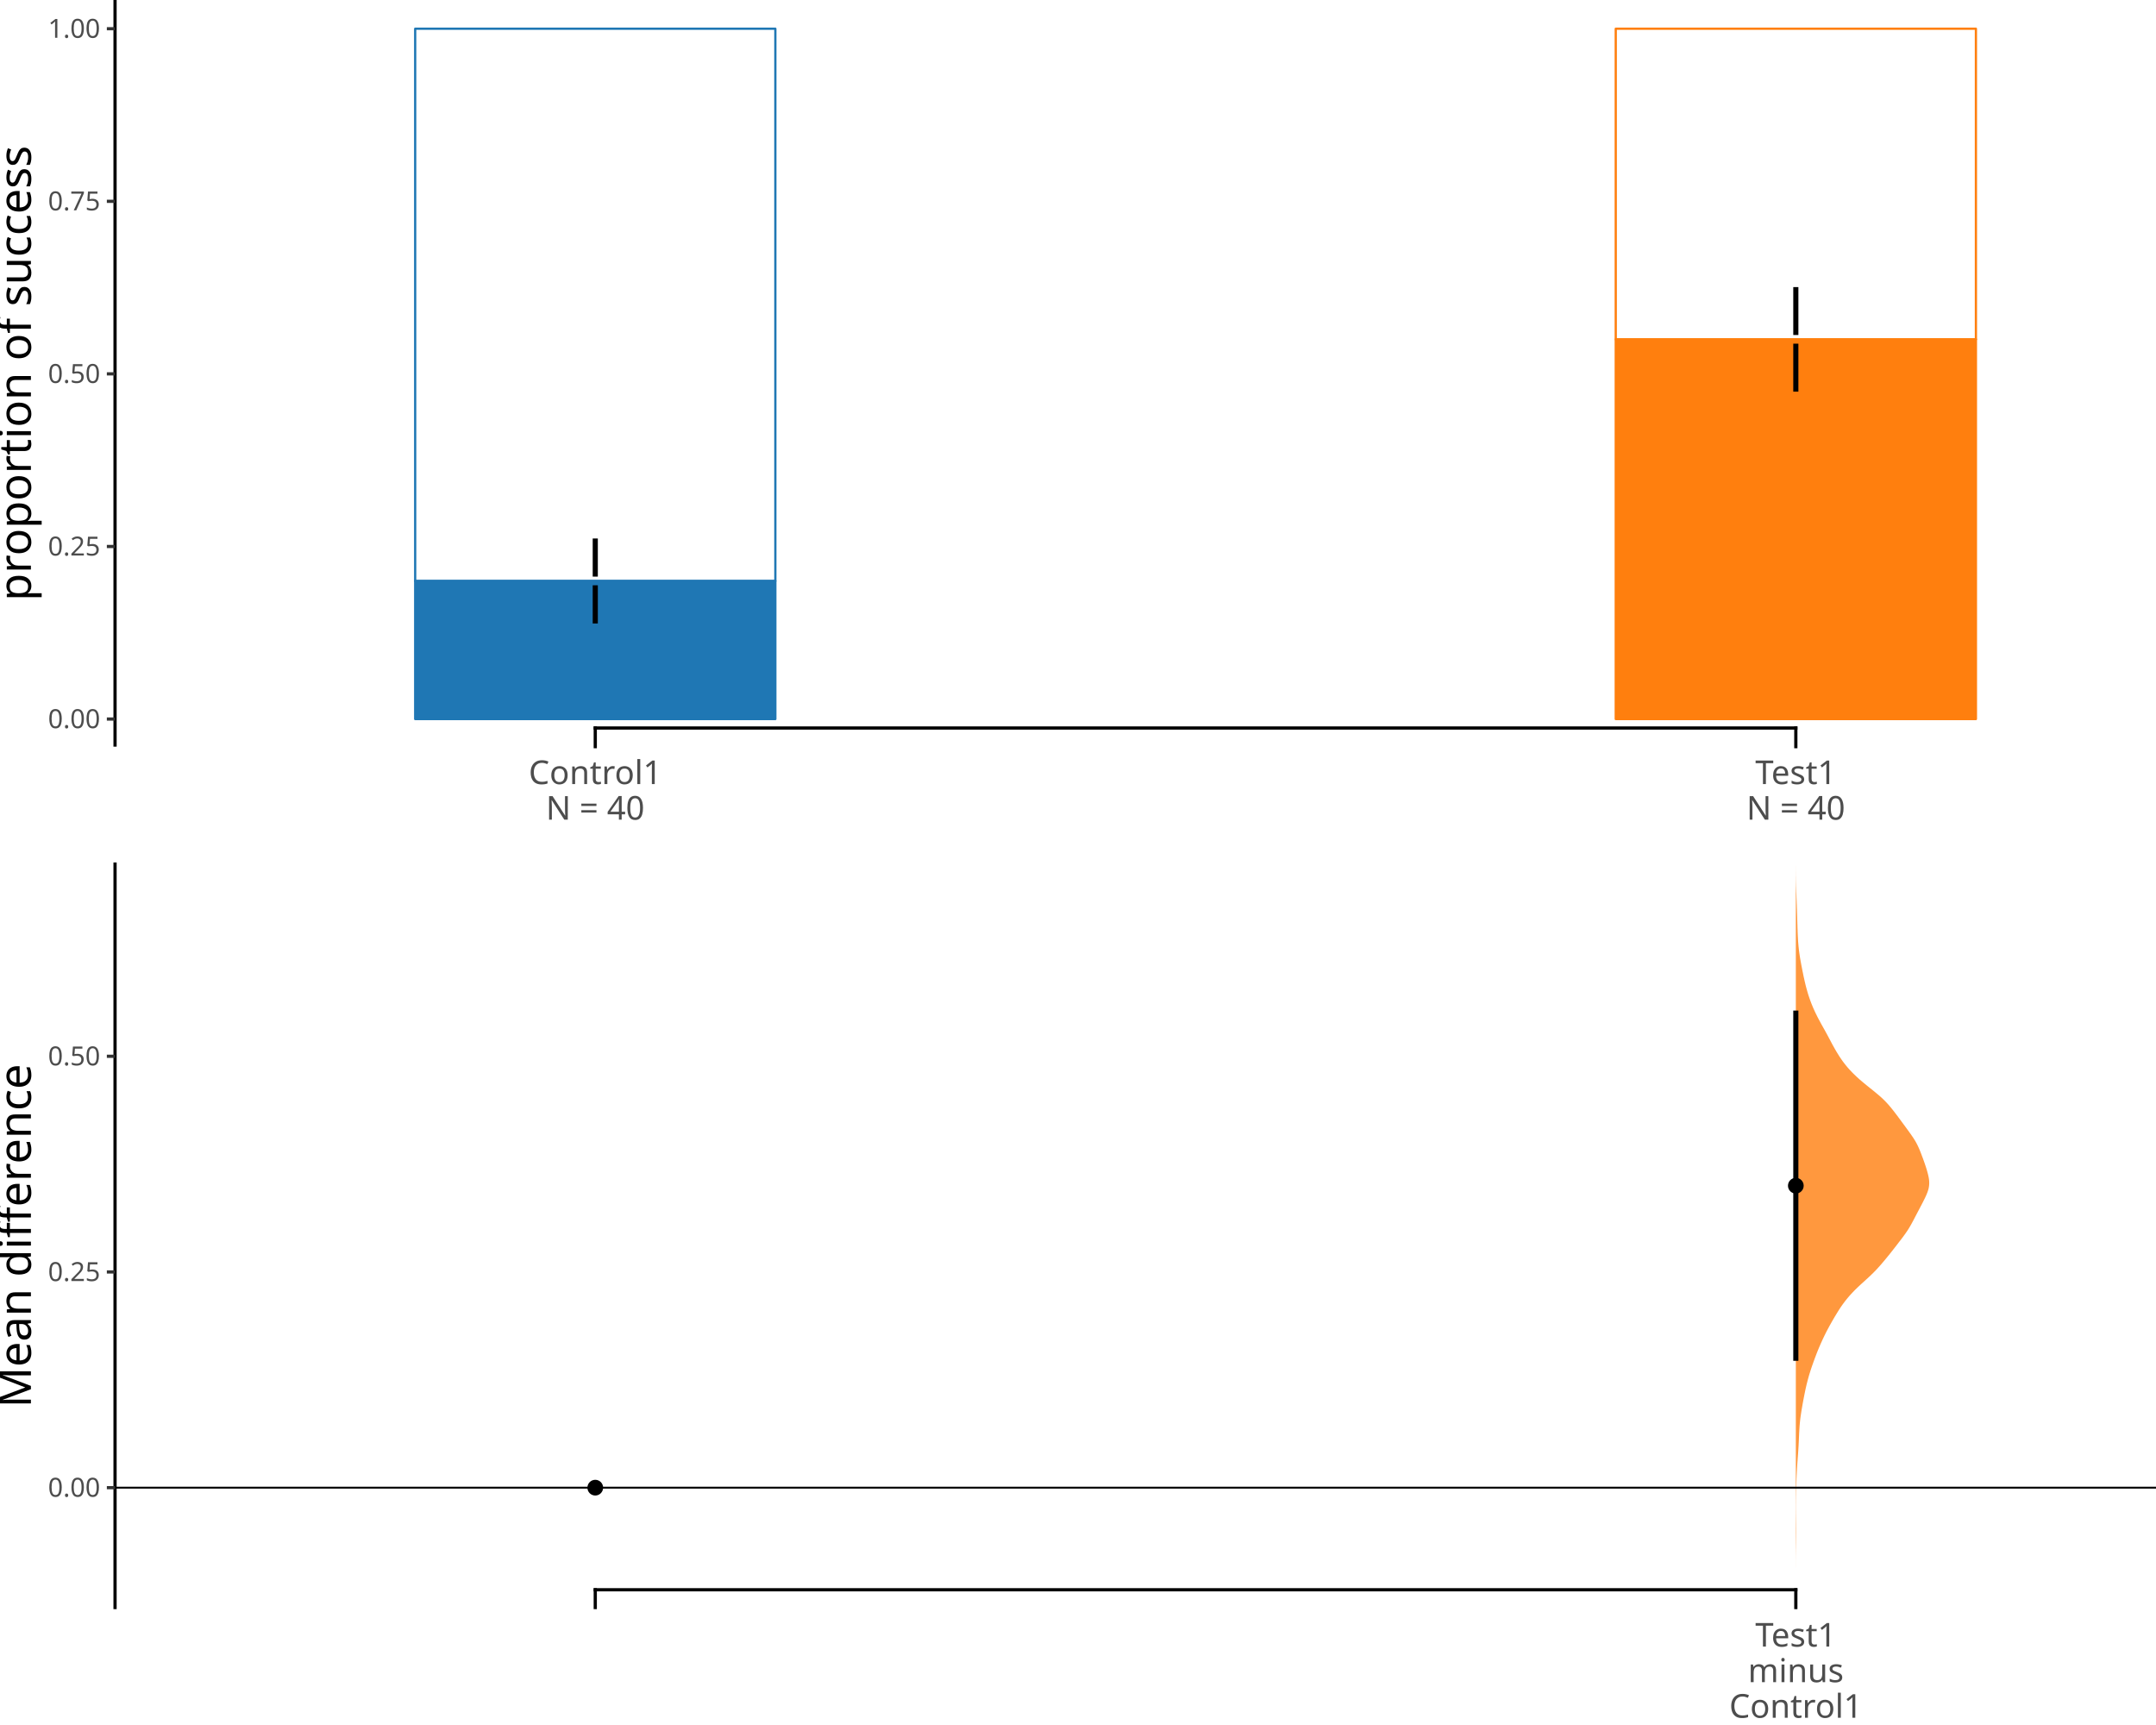
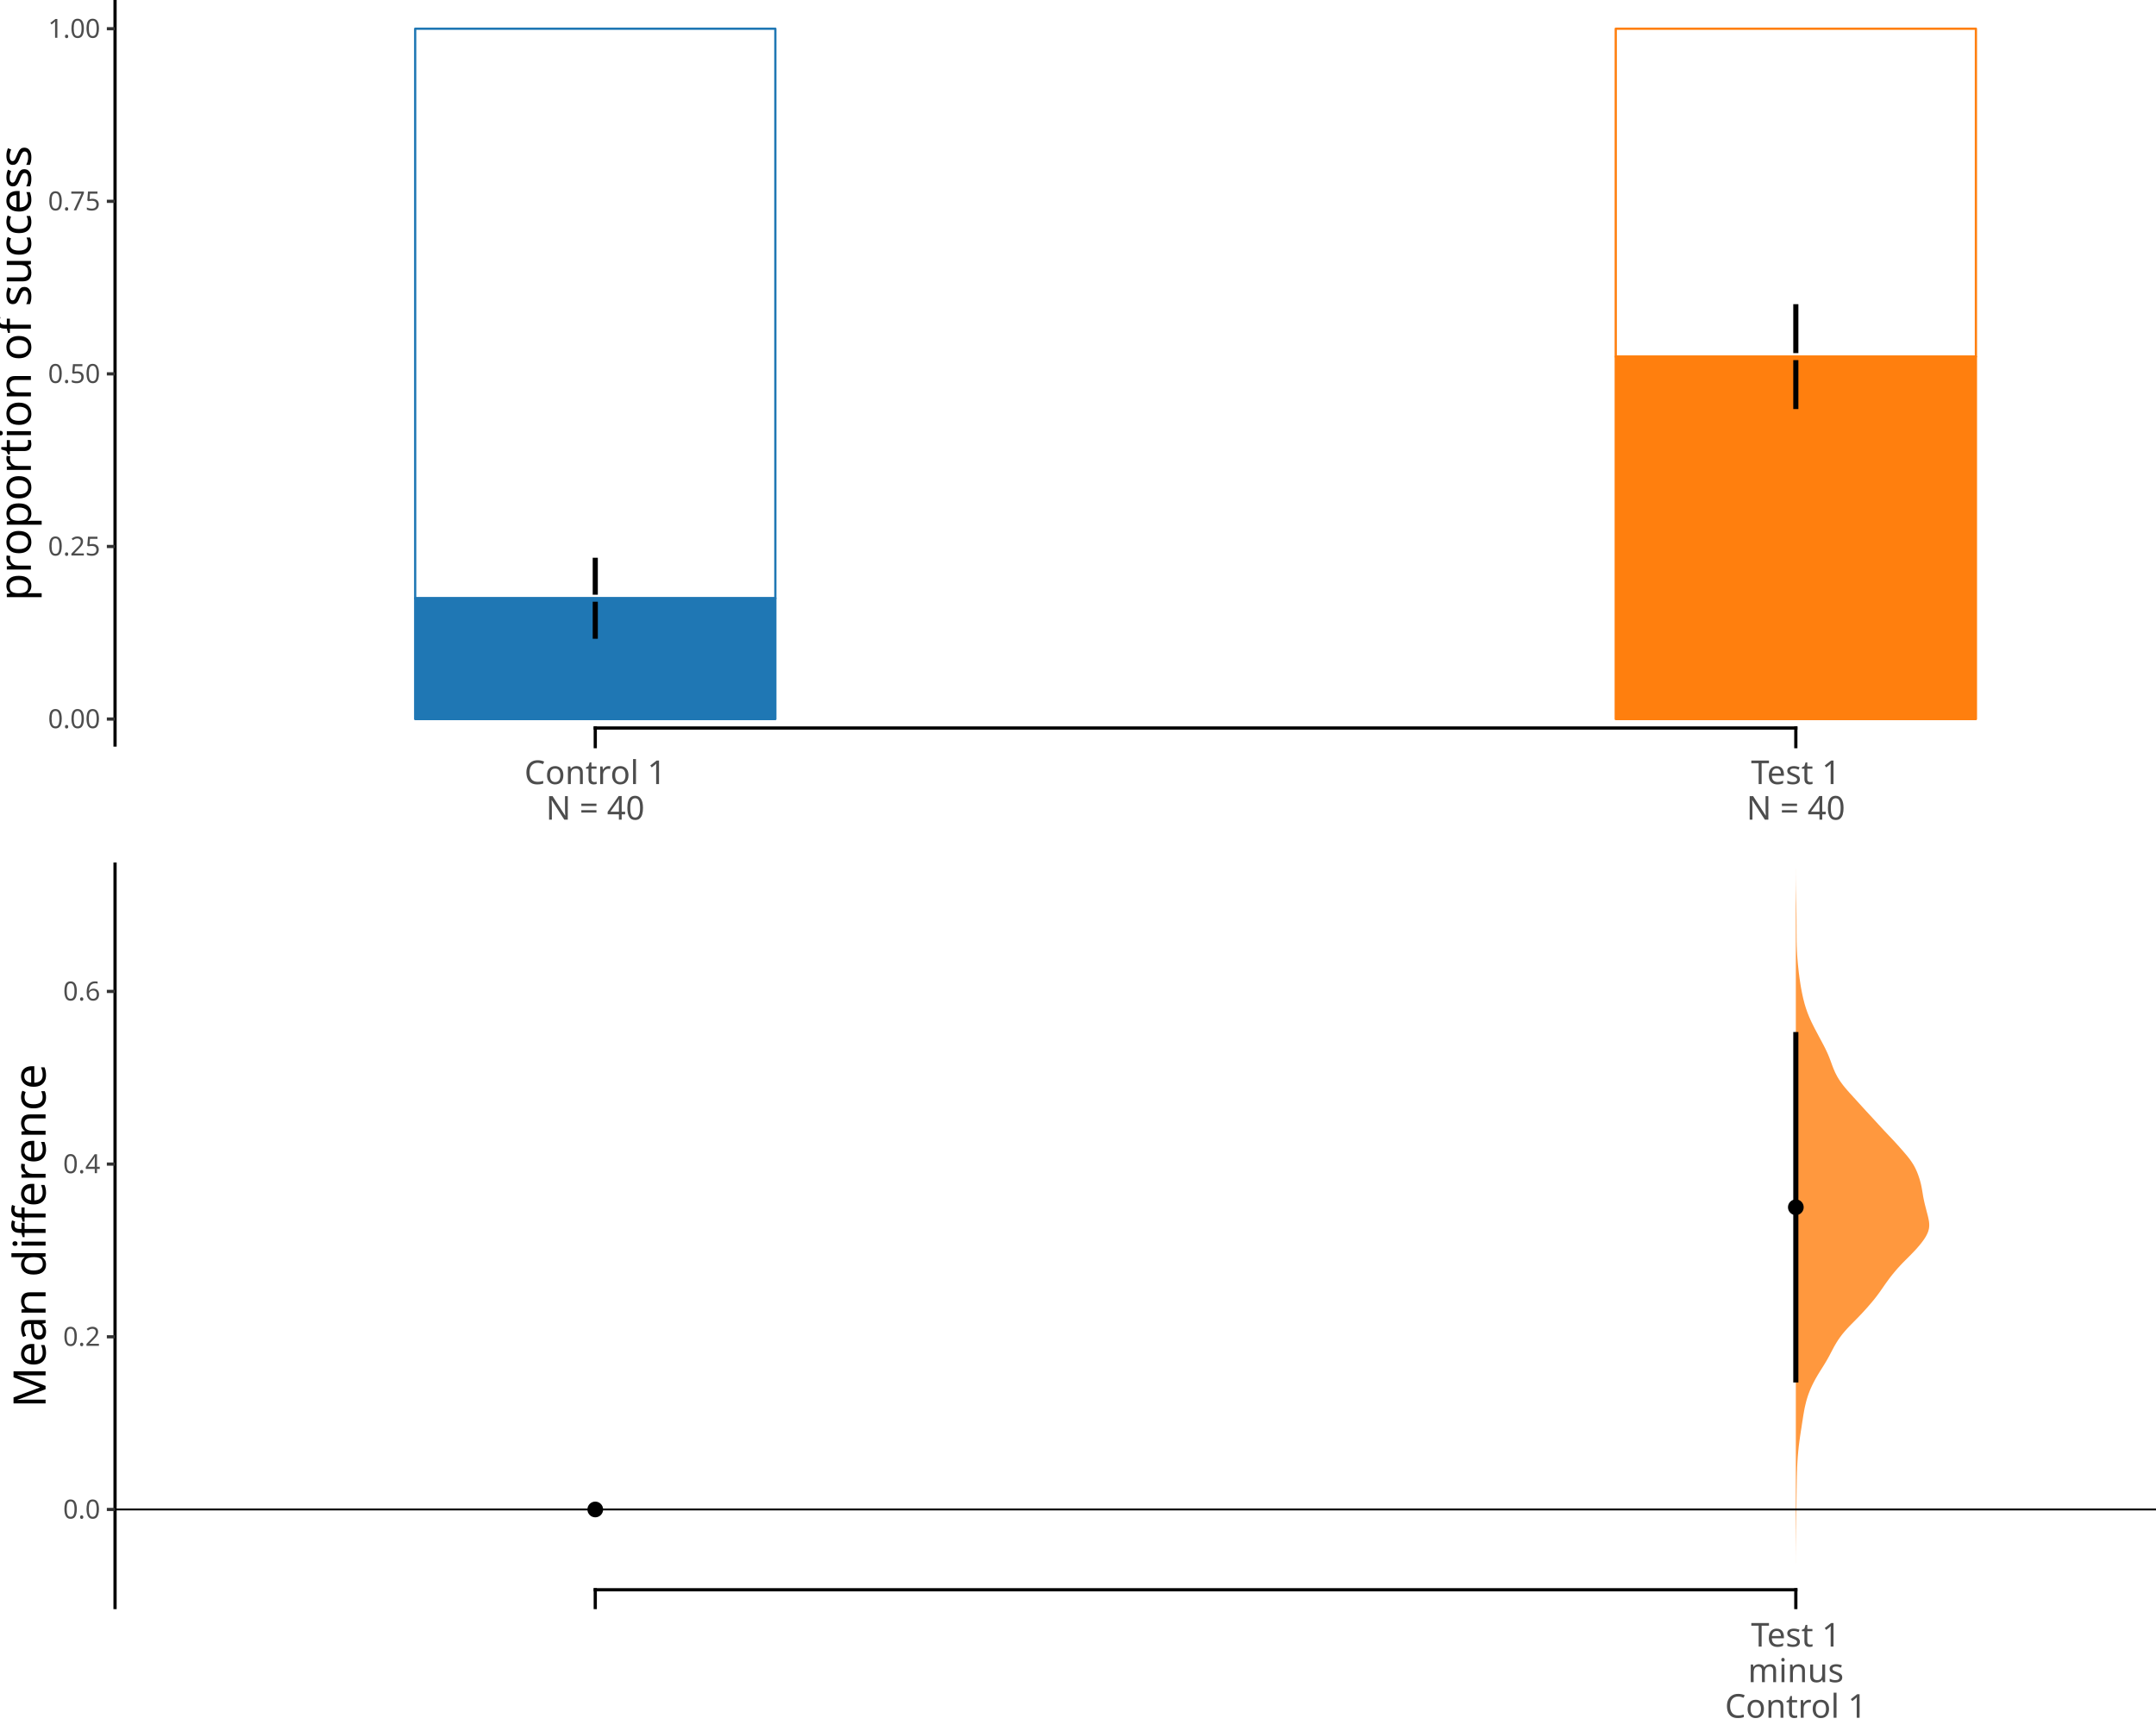
<svg xmlns="http://www.w3.org/2000/svg" class="svglite" data-engine-version="2.0" width="720.00pt" height="576.00pt" viewBox="0 0 720.00 576.00">
  <defs>
    <style type="text/css">
    .svglite line, .svglite polyline, .svglite polygon, .svglite path, .svglite rect, .svglite circle {
      fill: none;
      stroke: #000000;
      stroke-linecap: round;
      stroke-linejoin: round;
      stroke-miterlimit: 10.00;
    }
  </style>
  </defs>
  <rect width="100%" height="100%" style="stroke: none; fill: #FFFFFF;" />
  <defs>
    <clipPath id="cpMC4wMHw3MjAuMDB8MC4wMHw1NzYuMDA=">
      <rect x="0.00" y="0.00" width="720.00" height="576.00" />
    </clipPath>
  </defs>
  <g clip-path="url(#cpMC4wMHw3MjAuMDB8MC4wMHw1NzYuMDA=)">
</g>
  <defs>
    <clipPath id="cpMC4wMHw3MjAuMDB8MC4wMHwyODguMDA=">
      <rect x="0.00" y="0.00" width="720.00" height="288.00" />
    </clipPath>
  </defs>
  <g clip-path="url(#cpMC4wMHw3MjAuMDB8MC4wMHwyODguMDA=)">
    <rect x="0.00" y="0.00" width="720.00" height="288.00" style="stroke-width: 1.07; stroke: #FFFFFF; fill: #FFFFFF;" />
  </g>
  <g clip-path="url(#cpMC4wMHw3MjAuMDB8MC4wMHw1NzYuMDA=)">
    <rect x="38.42" y="0.00" width="681.58" height="249.32" style="stroke-width: 1.07; stroke: none; fill: #FFFFFF;" />
-     <polygon points="138.65,9.59 258.93,9.59 258.93,194.00 138.65,194.00 " style="stroke-width: 0.75; stroke: #1F77B4; fill: #FFFFFF;" />
-     <polygon points="539.58,9.59 659.86,9.59 659.86,113.32 539.58,113.32 " style="stroke-width: 0.75; stroke: #FF7F0E; fill: #FFFFFF;" />
-     <polygon points="138.65,194.00 258.93,194.00 258.93,240.10 138.65,240.10 " style="stroke-width: 0.75; stroke: #1F77B4; fill: #1F77B4;" />
-     <polygon points="539.58,113.32 659.86,113.32 659.86,240.10 539.58,240.10 " style="stroke-width: 0.75; stroke: #FF7F0E; fill: #FF7F0E;" />
-     <line x1="198.79" y1="196.30" x2="198.79" y2="207.34" style="stroke-width: 1.71; stroke-linecap: square;" />
-     <line x1="599.72" y1="115.62" x2="599.72" y2="129.91" style="stroke-width: 1.71; stroke-linecap: square;" />
-     <line x1="198.79" y1="191.69" x2="198.79" y2="180.66" style="stroke-width: 1.71; stroke-linecap: square;" />
-     <line x1="599.72" y1="111.01" x2="599.72" y2="96.73" style="stroke-width: 1.71; stroke-linecap: square;" />
+     <polygon points="138.65,9.59 258.93,9.59 258.93,199.76 138.65,199.76 " style="stroke-width: 0.75; stroke: #1F77B4; fill: #FFFFFF;" />
+     <polygon points="539.58,9.59 659.86,9.59 659.86,119.08 539.58,119.08 " style="stroke-width: 0.75; stroke: #FF7F0E; fill: #FFFFFF;" />
+     <polygon points="138.65,199.76 258.93,199.76 258.93,240.10 138.65,240.10 " style="stroke-width: 0.75; stroke: #1F77B4; fill: #1F77B4;" />
+     <polygon points="539.58,119.08 659.86,119.08 659.86,240.10 539.58,240.10 " style="stroke-width: 0.75; stroke: #FF7F0E; fill: #FF7F0E;" />
+     <line x1="198.79" y1="201.78" x2="198.79" y2="212.43" style="stroke-width: 1.71; stroke-linecap: square;" />
+     <line x1="599.72" y1="121.10" x2="599.72" y2="135.73" style="stroke-width: 1.71; stroke-linecap: square;" />
+     <line x1="198.79" y1="197.74" x2="198.79" y2="187.09" style="stroke-width: 1.71; stroke-linecap: square;" />
+     <line x1="599.72" y1="117.06" x2="599.72" y2="102.43" style="stroke-width: 1.71; stroke-linecap: square;" />
    <line x1="198.79" y1="243.09" x2="599.72" y2="243.09" style="stroke-width: 1.07; stroke-linecap: square;" />
    <line x1="198.79" y1="243.09" x2="198.79" y2="249.32" style="stroke-width: 1.07; stroke-linecap: square;" />
    <line x1="599.72" y1="243.09" x2="599.72" y2="249.32" style="stroke-width: 1.07; stroke-linecap: square;" />
    <polyline points="38.42,249.32 38.42,0.00 " style="stroke-width: 1.07; stroke-linecap: butt;" />
    <text x="33.49" y="243.13" text-anchor="end" style="font-size: 8.80px; fill: #4D4D4D; font-family: sans;" textLength="17.13px" lengthAdjust="spacingAndGlyphs">0.00</text>
    <text x="33.49" y="185.50" text-anchor="end" style="font-size: 8.80px; fill: #4D4D4D; font-family: sans;" textLength="17.13px" lengthAdjust="spacingAndGlyphs">0.25</text>
    <text x="33.49" y="127.87" text-anchor="end" style="font-size: 8.80px; fill: #4D4D4D; font-family: sans;" textLength="17.13px" lengthAdjust="spacingAndGlyphs">0.50</text>
    <text x="33.49" y="70.24" text-anchor="end" style="font-size: 8.80px; fill: #4D4D4D; font-family: sans;" textLength="17.13px" lengthAdjust="spacingAndGlyphs">0.75</text>
    <text x="33.49" y="12.62" text-anchor="end" style="font-size: 8.80px; fill: #4D4D4D; font-family: sans;" textLength="17.13px" lengthAdjust="spacingAndGlyphs">1.00</text>
    <polyline points="35.68,240.10 38.42,240.10 " style="stroke-width: 1.07; stroke: #333333; stroke-linecap: butt;" />
    <polyline points="35.68,182.47 38.42,182.47 " style="stroke-width: 1.07; stroke: #333333; stroke-linecap: butt;" />
    <polyline points="35.68,124.84 38.42,124.84 " style="stroke-width: 1.07; stroke: #333333; stroke-linecap: butt;" />
    <polyline points="35.68,67.22 38.42,67.22 " style="stroke-width: 1.07; stroke: #333333; stroke-linecap: butt;" />
    <polyline points="35.68,9.59 38.42,9.59 " style="stroke-width: 1.07; stroke: #333333; stroke-linecap: butt;" />
-     <text x="198.79" y="261.82" text-anchor="middle" style="font-size: 11.00px; fill: #4D4D4D; font-family: sans;" textLength="41.58px" lengthAdjust="spacingAndGlyphs">Control1</text>
+     <text x="198.79" y="261.82" text-anchor="middle" style="font-size: 11.00px; fill: #4D4D4D; font-family: sans;" textLength="44.64px" lengthAdjust="spacingAndGlyphs">Control 1</text>
    <text x="198.79" y="273.70" text-anchor="middle" style="font-size: 11.00px; fill: #4D4D4D; font-family: sans;" textLength="32.72px" lengthAdjust="spacingAndGlyphs">N = 40</text>
-     <text x="599.72" y="261.82" text-anchor="middle" style="font-size: 11.00px; fill: #4D4D4D; font-family: sans;" textLength="27.52px" lengthAdjust="spacingAndGlyphs">Test1</text>
+     <text x="599.72" y="261.82" text-anchor="middle" style="font-size: 11.00px; fill: #4D4D4D; font-family: sans;" textLength="30.57px" lengthAdjust="spacingAndGlyphs">Test 1</text>
    <text x="599.72" y="273.70" text-anchor="middle" style="font-size: 11.00px; fill: #4D4D4D; font-family: sans;" textLength="32.72px" lengthAdjust="spacingAndGlyphs">N = 40</text>
    <text transform="translate(10.32,124.66) rotate(-90)" text-anchor="middle" style="font-size: 15.00px; font-family: sans;" textLength="142.61px" lengthAdjust="spacingAndGlyphs">proportion of success</text>
  </g>
  <defs>
    <clipPath id="cpMC4wMHw3MjAuMDB8Mjg4LjAwfDU3Ni4wMA==">
-       <rect x="0.00" y="288.00" width="720.00" height="288.00" />
+       <rect x="0" y="288.00" width="720.00" height="288.00" />
    </clipPath>
  </defs>
  <g clip-path="url(#cpMC4wMHw3MjAuMDB8Mjg4LjAwfDU3Ni4wMA==)">
-     <rect x="0.00" y="288.00" width="720.00" height="288.00" style="stroke-width: 1.07; stroke: #FFFFFF; fill: #FFFFFF;" />
+     <rect x="0" y="288.00" width="720.00" height="288.00" style="stroke-width: 1.07; stroke: #FFFFFF; fill: #FFFFFF;" />
  </g>
  <g clip-path="url(#cpMC4wMHw3MjAuMDB8MC4wMHw1NzYuMDA=)">
</g>
  <defs>
    <clipPath id="cpMzguNDJ8NzIwLjAwfDI4OC4wMHw1MzcuMzI=">
      <rect x="38.42" y="288.00" width="681.58" height="249.32" />
    </clipPath>
  </defs>
  <g clip-path="url(#cpMzguNDJ8NzIwLjAwfDI4OC4wMHw1MzcuMzI=)">
    <rect x="38.42" y="288.00" width="681.58" height="249.32" style="stroke-width: 1.07; stroke: none; fill: #FFFFFF;" />
-     <polygon points="599.72,525.45 599.72,524.98 599.72,524.52 599.72,524.05 599.72,523.59 599.73,523.12 599.73,522.66 599.73,522.19 599.73,521.73 599.73,521.26 599.73,520.80 599.74,520.33 599.74,519.87 599.74,519.41 599.75,518.94 599.75,518.48 599.76,518.01 599.76,517.55 599.77,517.08 599.78,516.62 599.78,516.15 599.79,515.69 599.80,515.22 599.80,514.76 599.81,514.29 599.81,513.83 599.82,513.36 599.82,512.90 599.82,512.44 599.83,511.97 599.83,511.51 599.83,511.04 599.83,510.58 599.83,510.11 599.82,509.65 599.82,509.18 599.82,508.72 599.81,508.25 599.81,507.79 599.80,507.32 599.80,506.86 599.79,506.39 599.79,505.93 599.78,505.47 599.78,505.00 599.78,504.54 599.77,504.07 599.77,503.61 599.77,503.14 599.77,502.68 599.77,502.21 599.78,501.75 599.78,501.28 599.78,500.82 599.79,500.35 599.79,499.89 599.80,499.42 599.81,498.96 599.81,498.50 599.82,498.03 599.83,497.57 599.84,497.10 599.85,496.64 599.87,496.17 599.88,495.71 599.89,495.24 599.91,494.78 599.93,494.31 599.94,493.85 599.96,493.38 599.98,492.92 600.00,492.45 600.03,491.99 600.05,491.53 600.08,491.06 600.10,490.60 600.13,490.13 600.16,489.67 600.19,489.20 600.22,488.74 600.25,488.27 600.29,487.81 600.32,487.34 600.35,486.88 600.39,486.41 600.42,485.95 600.46,485.48 600.49,485.02 600.52,484.56 600.55,484.09 600.58,483.63 600.61,483.16 600.64,482.70 600.66,482.23 600.69,481.77 600.71,481.30 600.73,480.84 600.75,480.37 600.77,479.91 600.79,479.44 600.81,478.98 600.83,478.51 600.86,478.05 600.88,477.59 600.91,477.12 600.94,476.66 600.97,476.19 601.01,475.73 601.05,475.26 601.10,474.80 601.15,474.33 601.20,473.87 601.26,473.40 601.32,472.94 601.39,472.47 601.46,472.01 601.53,471.54 601.60,471.08 601.68,470.62 601.76,470.15 601.84,469.69 601.92,469.22 602.00,468.76 602.09,468.29 602.17,467.83 602.26,467.36 602.35,466.90 602.44,466.43 602.53,465.97 602.62,465.50 602.72,465.04 602.81,464.57 602.91,464.11 603.01,463.64 603.12,463.18 603.22,462.72 603.33,462.25 603.45,461.79 603.57,461.32 603.69,460.86 603.81,460.39 603.94,459.93 604.07,459.46 604.21,459.00 604.35,458.53 604.50,458.07 604.64,457.60 604.80,457.14 604.95,456.67 605.11,456.21 605.27,455.75 605.44,455.28 605.60,454.82 605.77,454.35 605.94,453.89 606.11,453.42 606.29,452.96 606.46,452.49 606.64,452.03 606.82,451.56 607.01,451.10 607.20,450.63 607.39,450.17 607.59,449.70 607.79,449.24 607.99,448.78 608.20,448.31 608.41,447.85 608.62,447.38 608.84,446.92 609.06,446.45 609.28,445.99 609.51,445.52 609.74,445.06 609.98,444.59 610.22,444.13 610.47,443.66 610.72,443.20 610.97,442.73 611.23,442.27 611.49,441.81 611.75,441.34 612.02,440.88 612.29,440.41 612.56,439.95 612.84,439.48 613.12,439.02 613.40,438.55 613.69,438.09 613.98,437.62 614.27,437.16 614.58,436.69 614.89,436.23 615.22,435.76 615.55,435.30 615.89,434.84 616.25,434.37 616.62,433.91 617.00,433.44 617.39,432.98 617.80,432.51 618.22,432.05 618.66,431.58 619.10,431.12 619.56,430.65 620.04,430.19 620.52,429.72 621.02,429.26 621.52,428.79 622.03,428.33 622.54,427.87 623.05,427.40 623.56,426.94 624.06,426.47 624.56,426.01 625.04,425.54 625.52,425.08 625.98,424.61 626.43,424.15 626.87,423.68 627.29,423.22 627.71,422.75 628.12,422.29 628.52,421.82 628.91,421.36 629.30,420.90 629.69,420.43 630.07,419.97 630.45,419.50 630.83,419.04 631.20,418.57 631.57,418.11 631.94,417.64 632.30,417.18 632.66,416.71 633.03,416.25 633.39,415.78 633.75,415.32 634.10,414.85 634.46,414.39 634.82,413.93 635.17,413.46 635.52,413.00 635.86,412.53 636.20,412.07 636.52,411.60 636.84,411.14 637.15,410.67 637.44,410.21 637.72,409.74 637.99,409.28 638.26,408.81 638.51,408.35 638.76,407.88 639.01,407.42 639.25,406.96 639.49,406.49 639.73,406.03 639.98,405.56 640.22,405.10 640.47,404.63 640.71,404.17 640.96,403.70 641.20,403.24 641.44,402.77 641.69,402.31 641.93,401.84 642.17,401.38 642.40,400.91 642.63,400.45 642.86,399.99 643.08,399.52 643.29,399.06 643.48,398.59 643.67,398.13 643.83,397.66 643.97,397.20 644.09,396.73 644.17,396.27 644.23,395.80 644.26,395.34 644.27,394.87 644.25,394.41 644.21,393.94 644.14,393.48 644.06,393.02 643.96,392.55 643.85,392.09 643.73,391.62 643.60,391.16 643.47,390.69 643.33,390.23 643.18,389.76 643.03,389.30 642.87,388.83 642.72,388.37 642.55,387.90 642.39,387.44 642.22,386.97 642.05,386.51 641.87,386.05 641.70,385.58 641.52,385.12 641.34,384.65 641.15,384.19 640.96,383.72 640.76,383.26 640.54,382.79 640.32,382.33 640.08,381.86 639.83,381.40 639.56,380.93 639.28,380.47 638.98,380.00 638.67,379.54 638.35,379.08 638.03,378.61 637.69,378.15 637.36,377.68 637.02,377.22 636.68,376.75 636.34,376.29 636.00,375.82 635.66,375.36 635.31,374.89 634.97,374.43 634.63,373.96 634.29,373.50 633.94,373.03 633.60,372.57 633.25,372.11 632.89,371.64 632.54,371.18 632.17,370.71 631.80,370.25 631.42,369.78 631.03,369.32 630.63,368.85 630.21,368.39 629.77,367.92 629.32,367.46 628.84,366.99 628.35,366.53 627.83,366.06 627.29,365.60 626.74,365.14 626.18,364.67 625.61,364.21 625.03,363.74 624.45,363.28 623.87,362.81 623.30,362.35 622.73,361.88 622.17,361.42 621.62,360.95 621.08,360.49 620.56,360.02 620.05,359.56 619.56,359.09 619.08,358.63 618.61,358.17 618.17,357.70 617.73,357.24 617.31,356.77 616.91,356.31 616.52,355.84 616.15,355.38 615.79,354.91 615.44,354.45 615.11,353.98 614.79,353.52 614.47,353.05 614.17,352.59 613.88,352.12 613.59,351.66 613.31,351.20 613.04,350.73 612.77,350.27 612.51,349.80 612.25,349.34 611.99,348.87 611.74,348.41 611.49,347.94 611.25,347.48 611.00,347.01 610.75,346.55 610.51,346.08 610.26,345.62 610.01,345.15 609.75,344.69 609.50,344.22 609.24,343.76 608.98,343.30 608.72,342.83 608.46,342.37 608.20,341.90 607.95,341.44 607.70,340.97 607.45,340.51 607.20,340.04 606.96,339.58 606.73,339.11 606.50,338.65 606.27,338.18 606.05,337.72 605.84,337.25 605.63,336.79 605.43,336.33 605.24,335.86 605.05,335.40 604.86,334.93 604.69,334.47 604.51,334.00 604.35,333.54 604.19,333.07 604.03,332.61 603.88,332.14 603.74,331.68 603.60,331.21 603.47,330.75 603.34,330.28 603.21,329.82 603.09,329.36 602.97,328.89 602.86,328.43 602.75,327.96 602.64,327.50 602.54,327.03 602.44,326.57 602.33,326.10 602.24,325.64 602.14,325.17 602.05,324.71 601.95,324.24 601.86,323.78 601.77,323.31 601.68,322.85 601.59,322.39 601.50,321.92 601.42,321.46 601.33,320.99 601.25,320.53 601.17,320.06 601.09,319.60 601.02,319.13 600.95,318.67 600.88,318.20 600.82,317.74 600.76,317.27 600.71,316.81 600.66,316.34 600.61,315.88 600.57,315.42 600.53,314.95 600.49,314.49 600.46,314.02 600.43,313.56 600.41,313.09 600.38,312.63 600.36,312.16 600.34,311.70 600.32,311.23 600.31,310.77 600.29,310.30 600.27,309.84 600.26,309.37 600.25,308.91 600.23,308.45 600.22,307.98 600.21,307.52 600.19,307.05 600.18,306.59 600.17,306.12 600.15,305.66 600.14,305.19 600.12,304.73 600.11,304.26 600.10,303.80 600.08,303.33 600.06,302.87 600.05,302.40 600.03,301.94 600.01,301.48 600.00,301.01 599.98,300.55 599.96,300.08 599.94,299.62 599.93,299.15 599.91,298.69 599.89,298.22 599.87,297.76 599.86,297.29 599.84,296.83 599.83,296.36 599.81,295.90 599.80,295.43 599.79,294.97 599.78,294.51 599.77,294.04 599.76,293.58 599.76,293.11 599.75,292.65 599.74,292.18 599.74,291.72 599.74,291.25 599.73,290.79 599.73,290.32 599.73,289.86 599.73,289.39 599.72,288.93 599.72,288.46 599.72,288.00 " style="stroke-width: 0.75; stroke: none; fill: #FF7F0E; fill-opacity: 0.80;" />
-     <line x1="599.72" y1="453.54" x2="599.72" y2="338.30" style="stroke-width: 1.71; stroke-linecap: square;" />
-     <circle cx="599.72" cy="395.92" r="2.25" style="stroke-width: 0.75; fill: #000000;" />
-     <line x1="198.79" y1="496.75" x2="198.79" y2="496.75" style="stroke-width: 1.71; stroke-linecap: square;" />
-     <circle cx="198.79" cy="496.75" r="2.25" style="stroke-width: 0.75; fill: #000000;" />
+     <polygon points="599.72,525.45 599.72,524.98 599.72,524.52 599.72,524.05 599.72,523.59 599.72,523.12 599.72,522.66 599.72,522.19 599.73,521.73 599.73,521.26 599.73,520.80 599.73,520.33 599.73,519.87 599.73,519.41 599.74,518.94 599.74,518.48 599.74,518.01 599.75,517.55 599.75,517.08 599.75,516.62 599.76,516.15 599.76,515.69 599.77,515.22 599.77,514.76 599.78,514.29 599.78,513.83 599.79,513.36 599.79,512.90 599.80,512.44 599.80,511.97 599.81,511.51 599.81,511.04 599.82,510.58 599.83,510.11 599.83,509.65 599.84,509.18 599.84,508.72 599.85,508.25 599.85,507.79 599.86,507.32 599.87,506.86 599.87,506.39 599.88,505.93 599.88,505.47 599.89,505.00 599.89,504.54 599.90,504.07 599.91,503.61 599.91,503.14 599.92,502.68 599.92,502.21 599.93,501.75 599.94,501.28 599.94,500.82 599.95,500.35 599.95,499.89 599.96,499.42 599.96,498.96 599.97,498.50 599.98,498.03 599.98,497.57 599.99,497.10 600.00,496.64 600.00,496.17 600.01,495.71 600.02,495.24 600.03,494.78 600.03,494.31 600.04,493.85 600.05,493.38 600.06,492.92 600.08,492.45 600.09,491.99 600.10,491.53 600.12,491.06 600.14,490.60 600.15,490.13 600.17,489.67 600.20,489.20 600.22,488.74 600.25,488.27 600.27,487.81 600.31,487.34 600.34,486.88 600.37,486.41 600.41,485.95 600.45,485.48 600.49,485.02 600.53,484.56 600.58,484.09 600.63,483.63 600.68,483.16 600.73,482.70 600.79,482.23 600.85,481.77 600.91,481.30 600.97,480.84 601.04,480.37 601.10,479.91 601.17,479.44 601.24,478.98 601.31,478.51 601.38,478.05 601.45,477.59 601.53,477.12 601.60,476.66 601.67,476.19 601.74,475.73 601.81,475.26 601.88,474.80 601.96,474.33 602.03,473.87 602.10,473.40 602.17,472.94 602.25,472.47 602.33,472.01 602.41,471.54 602.49,471.08 602.58,470.62 602.67,470.15 602.77,469.69 602.88,469.22 602.99,468.76 603.10,468.29 603.22,467.83 603.35,467.36 603.49,466.90 603.64,466.43 603.79,465.97 603.95,465.50 604.13,465.04 604.31,464.57 604.49,464.11 604.69,463.64 604.90,463.18 605.11,462.72 605.34,462.25 605.57,461.79 605.81,461.32 606.06,460.86 606.31,460.39 606.58,459.93 606.85,459.46 607.12,459.00 607.41,458.53 607.69,458.07 607.98,457.60 608.28,457.14 608.57,456.67 608.86,456.21 609.15,455.75 609.43,455.28 609.71,454.82 609.99,454.35 610.25,453.89 610.51,453.42 610.77,452.96 611.02,452.49 611.26,452.03 611.50,451.56 611.75,451.10 611.99,450.63 612.24,450.17 612.49,449.70 612.75,449.24 613.02,448.78 613.30,448.31 613.59,447.85 613.89,447.38 614.21,446.92 614.54,446.45 614.89,445.99 615.25,445.52 615.63,445.06 616.02,444.59 616.43,444.13 616.85,443.66 617.28,443.20 617.72,442.73 618.17,442.27 618.63,441.81 619.09,441.34 619.55,440.88 620.00,440.41 620.46,439.95 620.91,439.48 621.35,439.02 621.79,438.55 622.22,438.09 622.65,437.62 623.07,437.16 623.49,436.69 623.89,436.23 624.30,435.76 624.70,435.30 625.09,434.84 625.48,434.37 625.86,433.91 626.23,433.44 626.59,432.98 626.94,432.51 627.29,432.05 627.63,431.58 627.96,431.12 628.28,430.65 628.61,430.19 628.93,429.72 629.25,429.26 629.58,428.79 629.90,428.33 630.24,427.87 630.58,427.40 630.92,426.94 631.28,426.47 631.64,426.01 632.01,425.54 632.39,425.08 632.78,424.61 633.17,424.15 633.58,423.68 633.99,423.22 634.42,422.75 634.85,422.29 635.29,421.82 635.75,421.36 636.20,420.90 636.67,420.43 637.13,419.97 637.60,419.50 638.06,419.04 638.51,418.57 638.96,418.11 639.40,417.64 639.83,417.18 640.25,416.71 640.65,416.25 641.05,415.78 641.42,415.32 641.79,414.85 642.14,414.39 642.47,413.93 642.78,413.46 643.07,413.00 643.33,412.53 643.56,412.07 643.77,411.60 643.94,411.14 644.07,410.67 644.18,410.21 644.24,409.74 644.27,409.28 644.27,408.81 644.24,408.35 644.19,407.88 644.11,407.42 644.02,406.96 643.92,406.49 643.81,406.03 643.69,405.56 643.57,405.10 643.45,404.63 643.33,404.17 643.21,403.70 643.09,403.24 642.97,402.77 642.85,402.31 642.74,401.84 642.63,401.38 642.53,400.91 642.43,400.45 642.34,399.99 642.25,399.52 642.17,399.06 642.10,398.59 642.02,398.13 641.94,397.66 641.86,397.20 641.78,396.73 641.69,396.27 641.59,395.80 641.49,395.34 641.37,394.87 641.25,394.41 641.11,393.94 640.97,393.48 640.82,393.02 640.66,392.55 640.49,392.09 640.31,391.62 640.12,391.16 639.91,390.69 639.70,390.23 639.46,389.76 639.21,389.30 638.94,388.83 638.65,388.37 638.34,387.90 638.02,387.44 637.68,386.97 637.32,386.51 636.95,386.05 636.56,385.58 636.17,385.12 635.77,384.65 635.37,384.19 634.96,383.72 634.55,383.26 634.14,382.79 633.72,382.33 633.30,381.86 632.87,381.40 632.44,380.93 632.01,380.47 631.57,380.00 631.13,379.54 630.69,379.08 630.25,378.61 629.81,378.15 629.37,377.68 628.94,377.22 628.51,376.75 628.08,376.29 627.65,375.82 627.22,375.36 626.80,374.89 626.37,374.43 625.94,373.96 625.52,373.50 625.09,373.03 624.66,372.57 624.23,372.11 623.80,371.64 623.37,371.18 622.94,370.71 622.52,370.25 622.09,369.78 621.67,369.32 621.25,368.85 620.82,368.39 620.40,367.92 619.98,367.46 619.56,366.99 619.13,366.53 618.71,366.06 618.29,365.60 617.87,365.14 617.45,364.67 617.04,364.21 616.64,363.74 616.24,363.28 615.86,362.81 615.49,362.35 615.14,361.88 614.80,361.42 614.47,360.95 614.17,360.49 613.88,360.02 613.60,359.56 613.35,359.09 613.11,358.63 612.88,358.17 612.67,357.70 612.47,357.24 612.27,356.77 612.09,356.31 611.91,355.84 611.74,355.38 611.57,354.91 611.40,354.45 611.23,353.98 611.05,353.52 610.87,353.05 610.68,352.59 610.49,352.12 610.28,351.66 610.07,351.20 609.85,350.73 609.63,350.27 609.40,349.80 609.16,349.34 608.92,348.87 608.67,348.41 608.43,347.94 608.18,347.48 607.93,347.01 607.68,346.55 607.43,346.08 607.19,345.62 606.94,345.15 606.69,344.69 606.45,344.22 606.20,343.76 605.96,343.30 605.72,342.83 605.49,342.37 605.26,341.90 605.03,341.44 604.81,340.97 604.60,340.51 604.39,340.04 604.19,339.58 604.00,339.11 603.81,338.65 603.63,338.18 603.46,337.72 603.30,337.25 603.14,336.79 602.99,336.33 602.85,335.86 602.71,335.40 602.58,334.93 602.46,334.47 602.34,334.00 602.22,333.54 602.11,333.07 602.01,332.61 601.91,332.14 601.81,331.68 601.72,331.21 601.63,330.75 601.54,330.28 601.46,329.82 601.38,329.36 601.30,328.89 601.23,328.43 601.16,327.96 601.09,327.50 601.02,327.03 600.95,326.57 600.89,326.10 600.83,325.64 600.77,325.17 600.71,324.71 600.66,324.24 600.61,323.78 600.56,323.31 600.51,322.85 600.46,322.39 600.41,321.92 600.37,321.46 600.33,320.99 600.29,320.53 600.25,320.06 600.22,319.60 600.18,319.13 600.15,318.67 600.13,318.20 600.10,317.74 600.08,317.27 600.06,316.81 600.04,316.34 600.02,315.88 600.01,315.42 600.00,314.95 599.99,314.49 599.98,314.02 599.98,313.56 599.97,313.09 599.97,312.63 599.97,312.16 599.96,311.70 599.96,311.23 599.96,310.77 599.96,310.30 599.96,309.84 599.96,309.37 599.96,308.91 599.95,308.45 599.95,307.98 599.95,307.52 599.95,307.05 599.94,306.59 599.94,306.12 599.93,305.66 599.93,305.19 599.92,304.73 599.91,304.26 599.91,303.80 599.90,303.33 599.89,302.87 599.89,302.40 599.88,301.94 599.87,301.48 599.86,301.01 599.85,300.55 599.84,300.08 599.83,299.62 599.83,299.15 599.82,298.69 599.81,298.22 599.80,297.76 599.79,297.29 599.78,296.83 599.78,296.36 599.77,295.90 599.76,295.43 599.76,294.97 599.75,294.51 599.75,294.04 599.74,293.58 599.74,293.11 599.74,292.65 599.73,292.18 599.73,291.72 599.73,291.25 599.73,290.79 599.73,290.32 599.72,289.86 599.72,289.39 599.72,288.93 599.72,288.46 599.72,288.00 " style="stroke-width: 0.75; stroke: none; fill: #FF7F0E; fill-opacity: 0.80;" />
+     <line x1="599.72" y1="460.78" x2="599.72" y2="345.45" style="stroke-width: 1.71; stroke-linecap: square;" />
+     <circle cx="599.72" cy="403.12" r="2.25" style="stroke-width: 0.75; fill: #000000;" />
+     <line x1="198.79" y1="504.03" x2="198.79" y2="504.03" style="stroke-width: 1.71; stroke-linecap: square;" />
+     <circle cx="198.79" cy="504.03" r="2.25" style="stroke-width: 0.75; fill: #000000;" />
    <line x1="198.79" y1="530.84" x2="599.72" y2="530.84" style="stroke-width: 1.07; stroke-linecap: square;" />
    <line x1="198.79" y1="530.84" x2="198.79" y2="537.32" style="stroke-width: 1.07; stroke-linecap: square;" />
    <line x1="599.72" y1="530.84" x2="599.72" y2="537.32" style="stroke-width: 1.07; stroke-linecap: square;" />
-     <line x1="38.42" y1="496.75" x2="720.00" y2="496.75" style="stroke-width: 0.64; stroke-linecap: butt;" />
+     <line x1="38.42" y1="504.03" x2="720.00" y2="504.03" style="stroke-width: 0.64; stroke-linecap: butt;" />
  </g>
  <g clip-path="url(#cpMC4wMHw3MjAuMDB8MC4wMHw1NzYuMDA=)">
    <polyline points="38.42,537.32 38.42,288.00 " style="stroke-width: 1.07; stroke-linecap: butt;" />
-     <text x="33.49" y="499.78" text-anchor="end" style="font-size: 8.80px; fill: #4D4D4D; font-family: sans;" textLength="17.13px" lengthAdjust="spacingAndGlyphs">0.00</text>
-     <text x="33.49" y="427.76" text-anchor="end" style="font-size: 8.80px; fill: #4D4D4D; font-family: sans;" textLength="17.13px" lengthAdjust="spacingAndGlyphs">0.25</text>
-     <text x="33.49" y="355.74" text-anchor="end" style="font-size: 8.80px; fill: #4D4D4D; font-family: sans;" textLength="17.13px" lengthAdjust="spacingAndGlyphs">0.50</text>
-     <polyline points="35.68,496.75 38.42,496.75 " style="stroke-width: 1.07; stroke: #333333; stroke-linecap: butt;" />
-     <polyline points="35.68,424.73 38.42,424.73 " style="stroke-width: 1.07; stroke: #333333; stroke-linecap: butt;" />
-     <polyline points="35.68,352.71 38.42,352.71 " style="stroke-width: 1.07; stroke: #333333; stroke-linecap: butt;" />
-     <text x="599.72" y="549.82" text-anchor="middle" style="font-size: 11.00px; fill: #4D4D4D; font-family: sans;" textLength="27.52px" lengthAdjust="spacingAndGlyphs">Test1</text>
+     <text x="33.49" y="507.06" text-anchor="end" style="font-size: 8.80px; fill: #4D4D4D; font-family: sans;" textLength="12.23px" lengthAdjust="spacingAndGlyphs">0.0</text>
+     <text x="33.49" y="449.40" text-anchor="end" style="font-size: 8.80px; fill: #4D4D4D; font-family: sans;" textLength="12.23px" lengthAdjust="spacingAndGlyphs">0.2</text>
+     <text x="33.49" y="391.73" text-anchor="end" style="font-size: 8.80px; fill: #4D4D4D; font-family: sans;" textLength="12.23px" lengthAdjust="spacingAndGlyphs">0.4</text>
+     <text x="33.49" y="334.07" text-anchor="end" style="font-size: 8.80px; fill: #4D4D4D; font-family: sans;" textLength="12.23px" lengthAdjust="spacingAndGlyphs">0.6</text>
+     <polyline points="35.68,504.03 38.42,504.03 " style="stroke-width: 1.07; stroke: #333333; stroke-linecap: butt;" />
+     <polyline points="35.68,446.37 38.42,446.37 " style="stroke-width: 1.07; stroke: #333333; stroke-linecap: butt;" />
+     <polyline points="35.68,388.70 38.42,388.70 " style="stroke-width: 1.07; stroke: #333333; stroke-linecap: butt;" />
+     <polyline points="35.68,331.04 38.42,331.04 " style="stroke-width: 1.07; stroke: #333333; stroke-linecap: butt;" />
+     <text x="599.72" y="549.82" text-anchor="middle" style="font-size: 11.00px; fill: #4D4D4D; font-family: sans;" textLength="30.57px" lengthAdjust="spacingAndGlyphs">Test 1</text>
    <text x="599.72" y="561.70" text-anchor="middle" style="font-size: 11.00px; fill: #4D4D4D; font-family: sans;" textLength="29.35px" lengthAdjust="spacingAndGlyphs">minus</text>
-     <text x="599.72" y="573.58" text-anchor="middle" style="font-size: 11.00px; fill: #4D4D4D; font-family: sans;" textLength="41.58px" lengthAdjust="spacingAndGlyphs">Control1</text>
-     <text transform="translate(10.32,412.66) rotate(-90)" text-anchor="middle" style="font-size: 15.00px; font-family: sans;" textLength="107.58px" lengthAdjust="spacingAndGlyphs">Mean difference</text>
+     <text x="599.72" y="573.58" text-anchor="middle" style="font-size: 11.00px; fill: #4D4D4D; font-family: sans;" textLength="44.64px" lengthAdjust="spacingAndGlyphs">Control 1</text>
+     <text transform="translate(15.22,412.66) rotate(-90)" text-anchor="middle" style="font-size: 15.00px; font-family: sans;" textLength="107.58px" lengthAdjust="spacingAndGlyphs">Mean difference</text>
  </g>
</svg>
